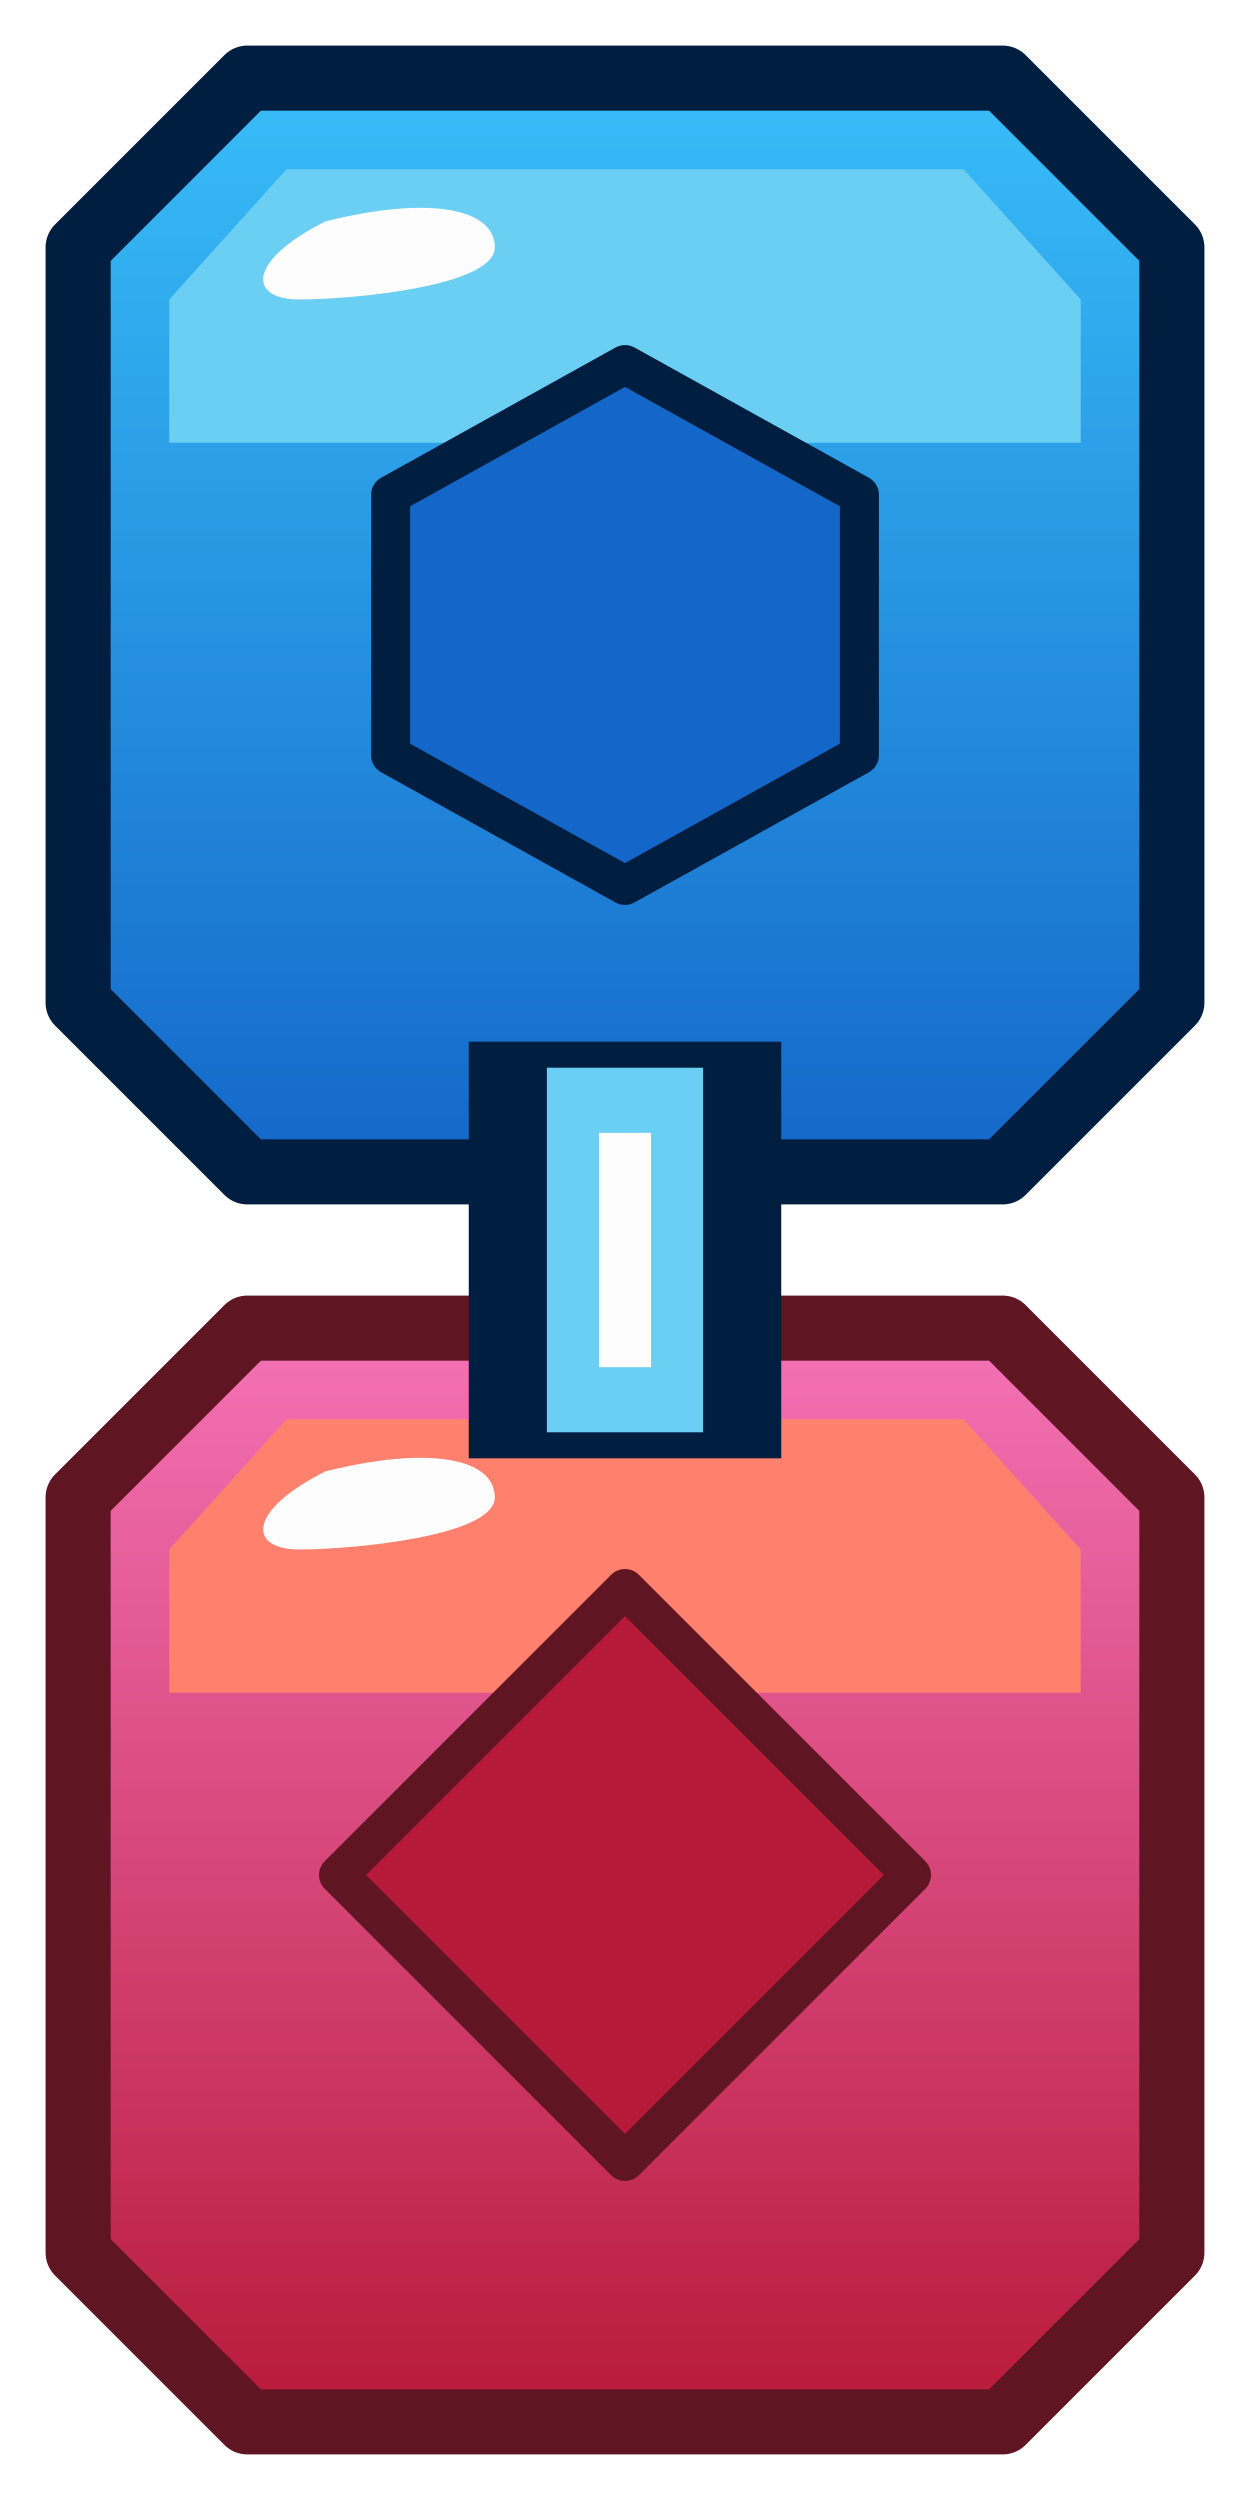
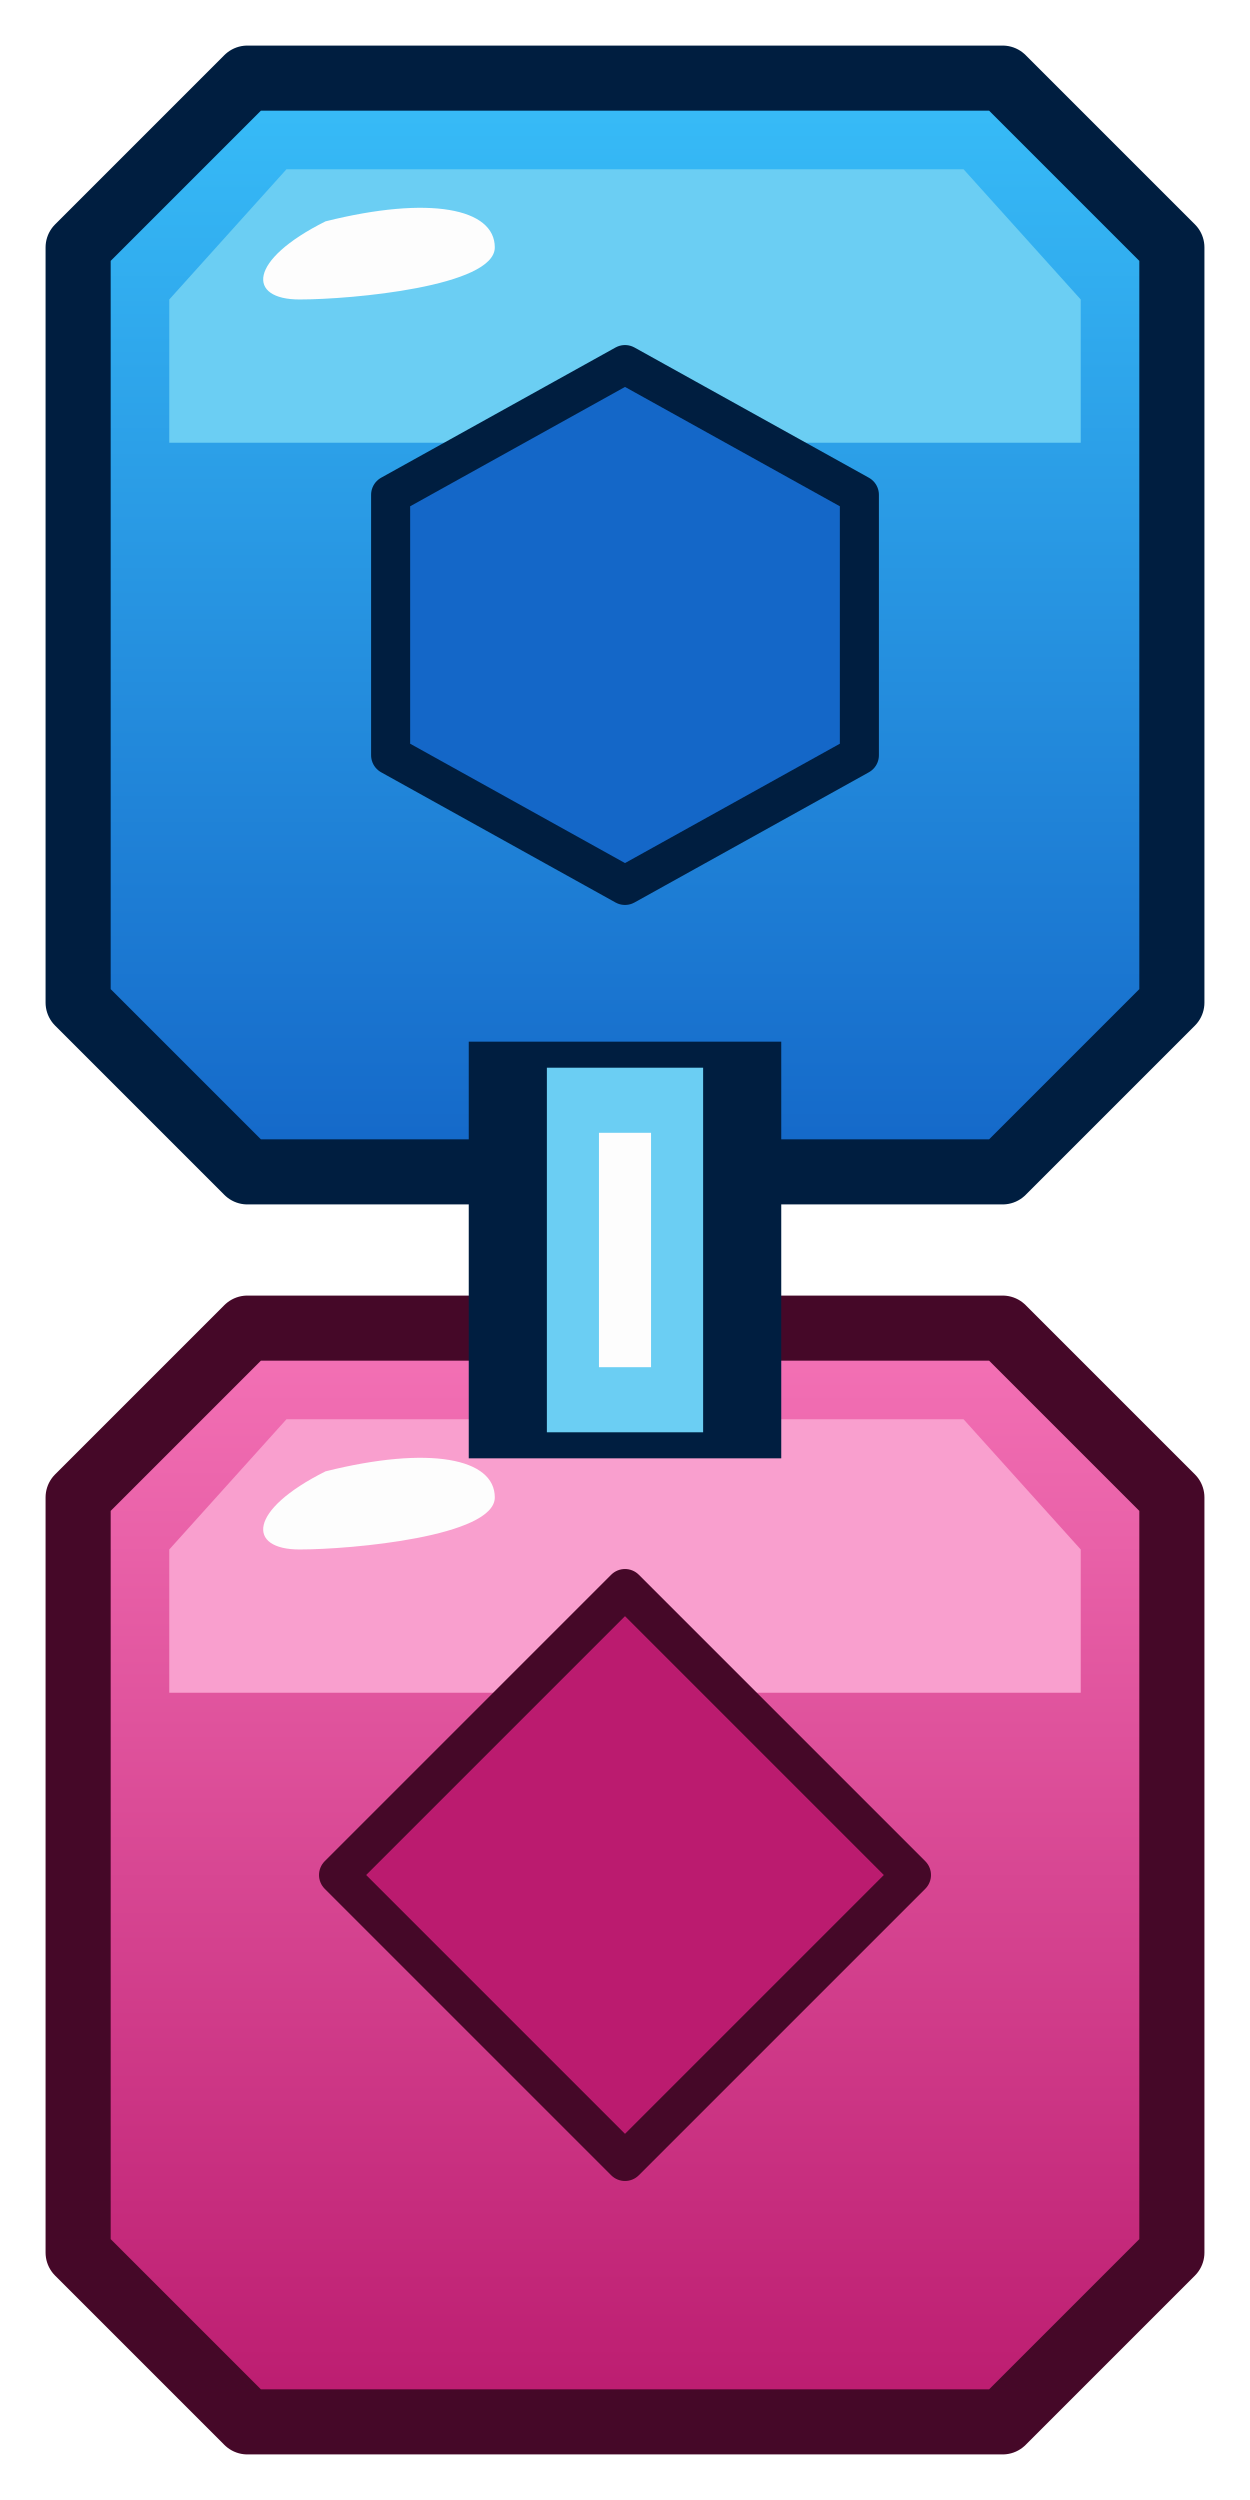
<svg xmlns="http://www.w3.org/2000/svg" viewBox="0 0 96 192">
  <g transform="translate(0 0)">
    <defs>
      <linearGradient id="volume-cyan" x2="0" y2="1">
        <stop stop-color="#38BDF8" />
        <stop offset="1" stop-color="#1467C8" />
      </linearGradient>
    </defs>
    <polygon points="19,6 77,6 90,19 90,77 77,90 19,90 6,77 6,19" fill="url(#volume-cyan)" stroke="#001E40" stroke-width="5" stroke-linejoin="round" />
    <path d="M22 13H74L83 23V34H13V23Z" fill="#6BCEF3" />
    <polygon points="48,28 66,38 66,58 48,68 30,58 30,38" fill="#1467C8" stroke="#001E40" stroke-width="3" stroke-linejoin="round" />
    <path d="M25 17c8-2 13-1 13 2s-11 4-15 4-4-3 2-6z" fill="#FDFDFD" />
  </g>
  <g transform="translate(0 96)">
    <defs>
      <linearGradient id="volume-magenta" x2="0" y2="1">
        <stop stop-color="#F472B6" />
-         <stop offset="1" stop-color="#B71939" />
+         <stop offset="1" stop-color="#BB1B6F" />
      </linearGradient>
    </defs>
-     <polygon points="19,6 77,6 90,19 90,77 77,90 19,90 6,77 6,19" fill="url(#volume-magenta)" stroke="#601523" stroke-width="5" stroke-linejoin="round" />
-     <path d="M22 13H74L83 23V34H13V23Z" fill="#FF806D" />
-     <polygon points="48,26 70,48 48,70 26,48" fill="#B71939" stroke="#601523" stroke-width="3" stroke-linejoin="round" />
+     <polygon points="19,6 77,6 90,19 90,77 77,90 19,90 6,77 6,19" fill="url(#volume-magenta)" stroke="#450828" stroke-width="5" stroke-linejoin="round" />
+     <path d="M22 13H74L83 23V34H13V23Z" fill="#F99FCE" />
+     <polygon points="48,26 70,48 48,70 26,48" fill="#BB1B6F" stroke="#450828" stroke-width="3" stroke-linejoin="round" />
    <path d="M25 17c8-2 13-1 13 2s-11 4-15 4-4-3 2-6z" fill="#FDFDFD" />
  </g>
  <path d="M36 80h24v32H36Z" fill="#001E40" />
  <path d="M42 82h12v28H42Z" fill="#6BCEF3" />
  <path d="M46 87h4v18h-4Z" fill="#FDFDFD" />
</svg>
